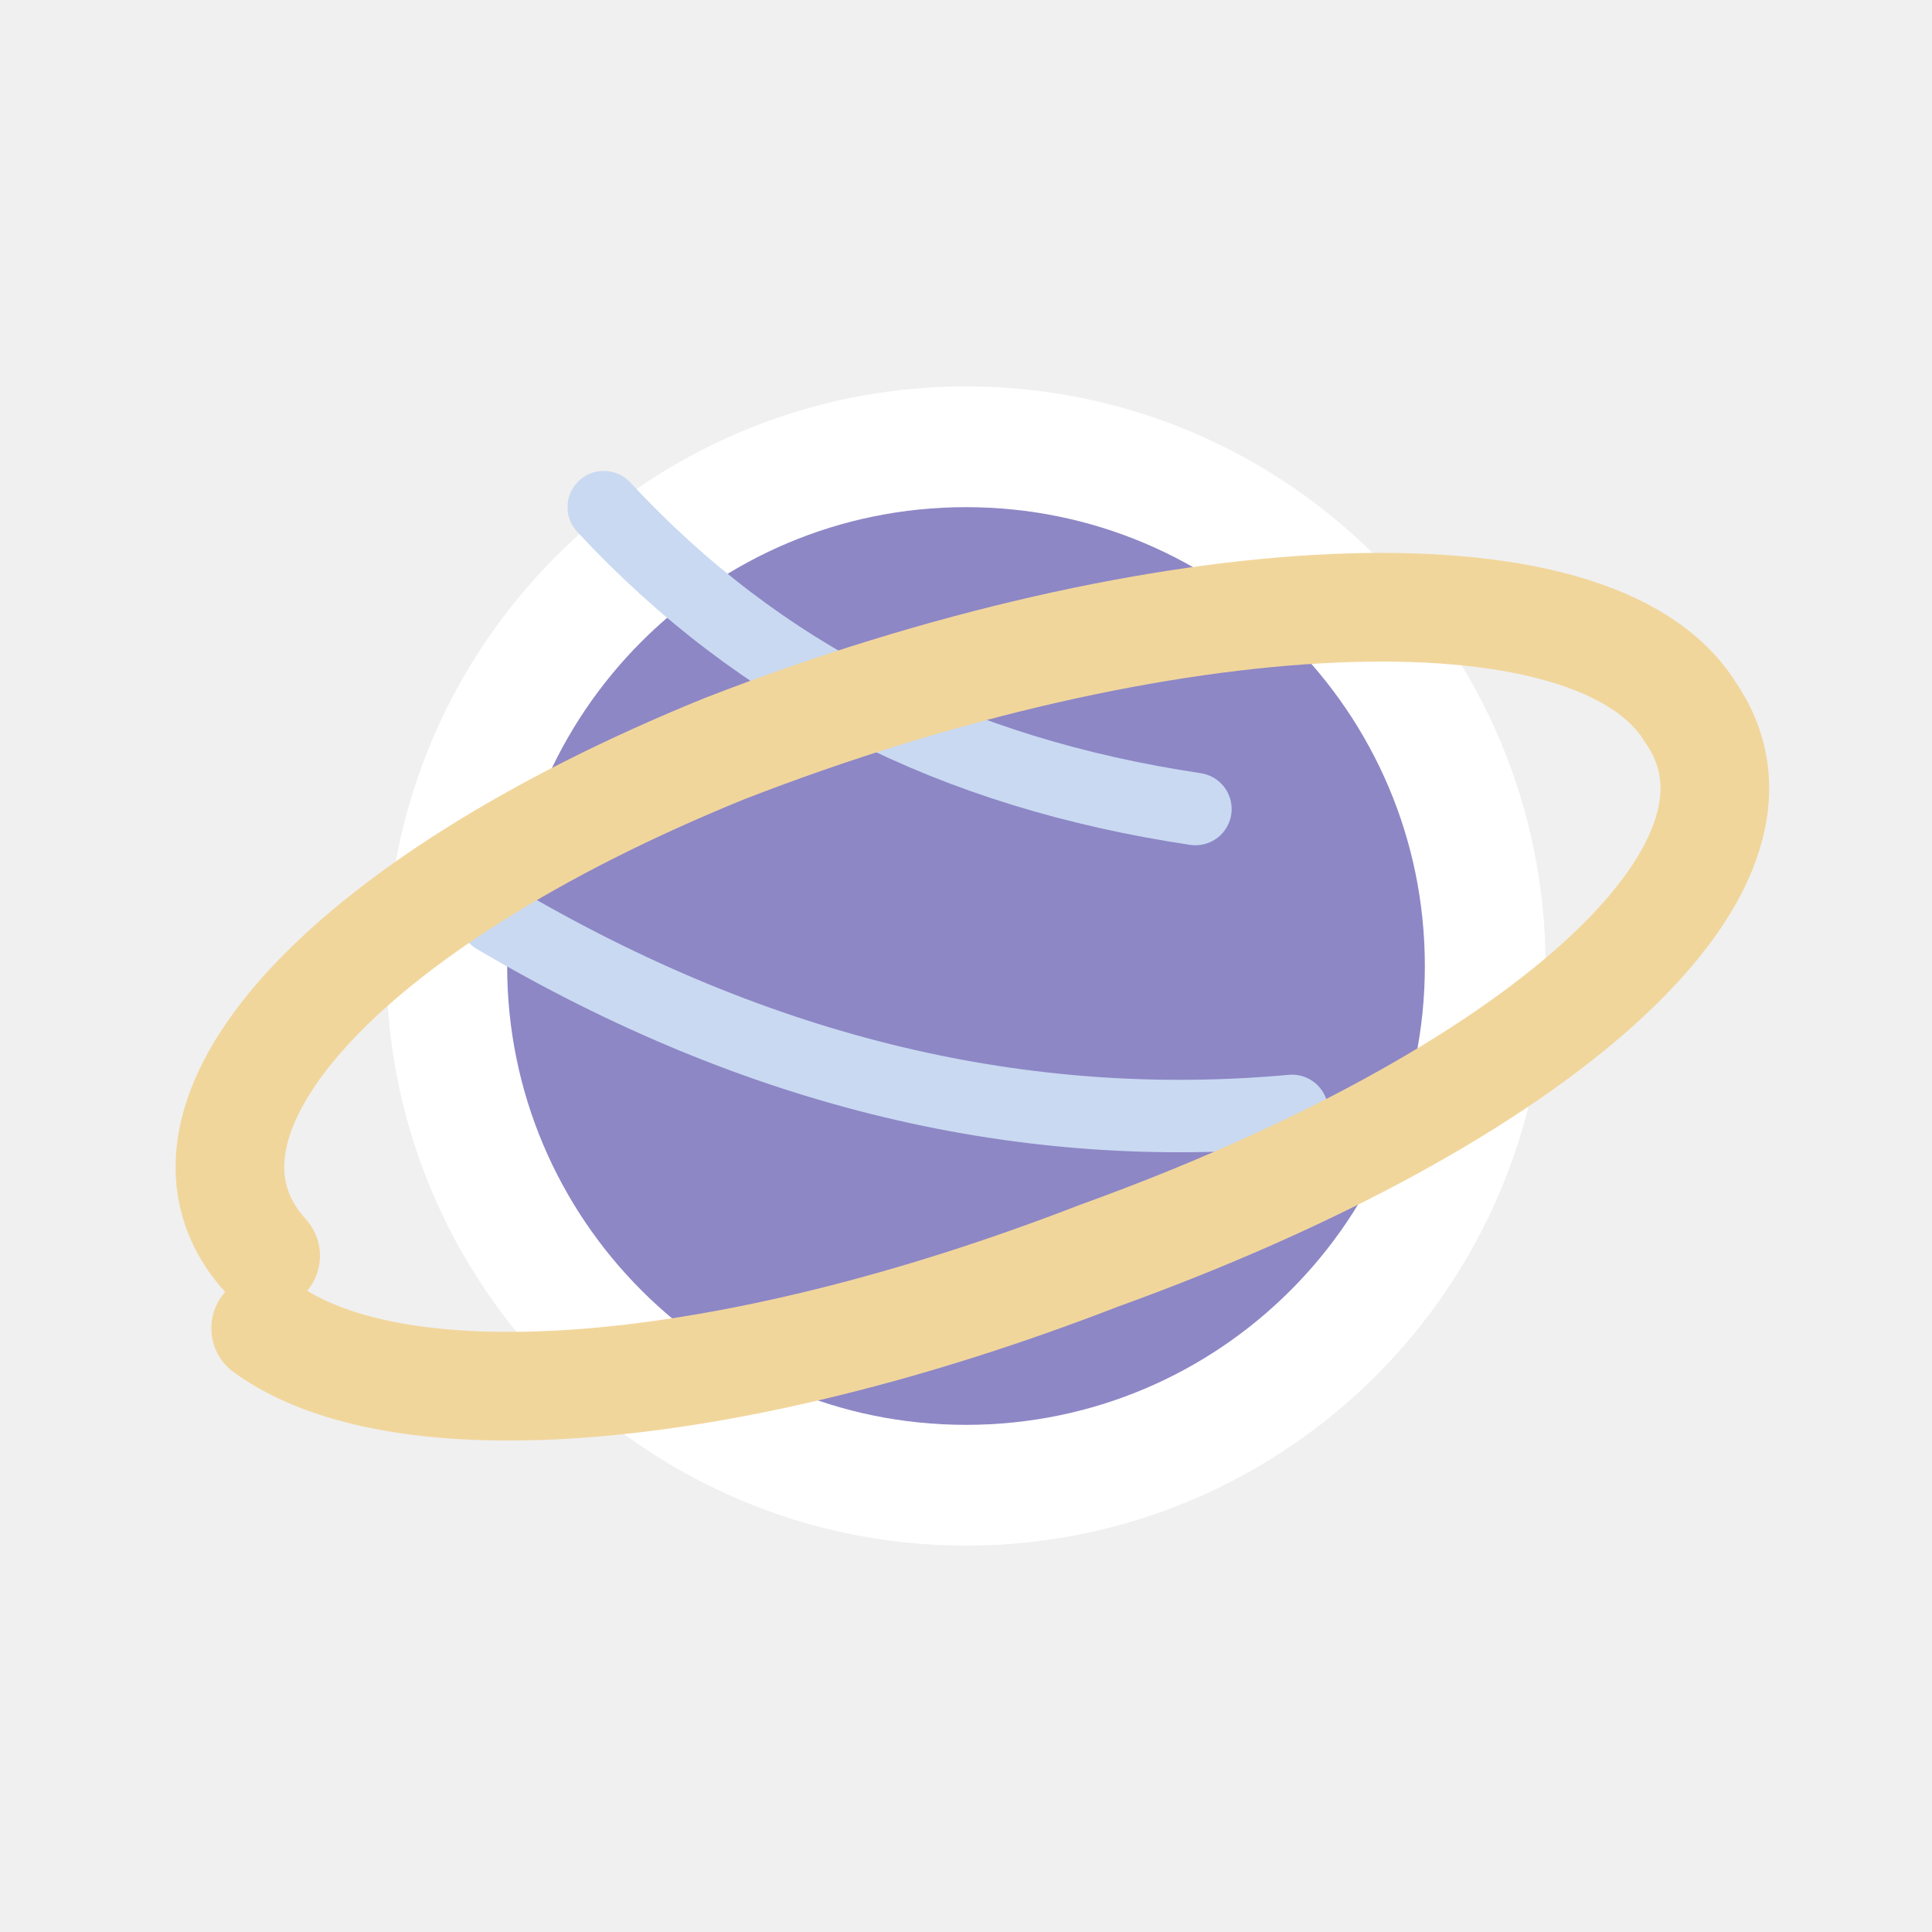
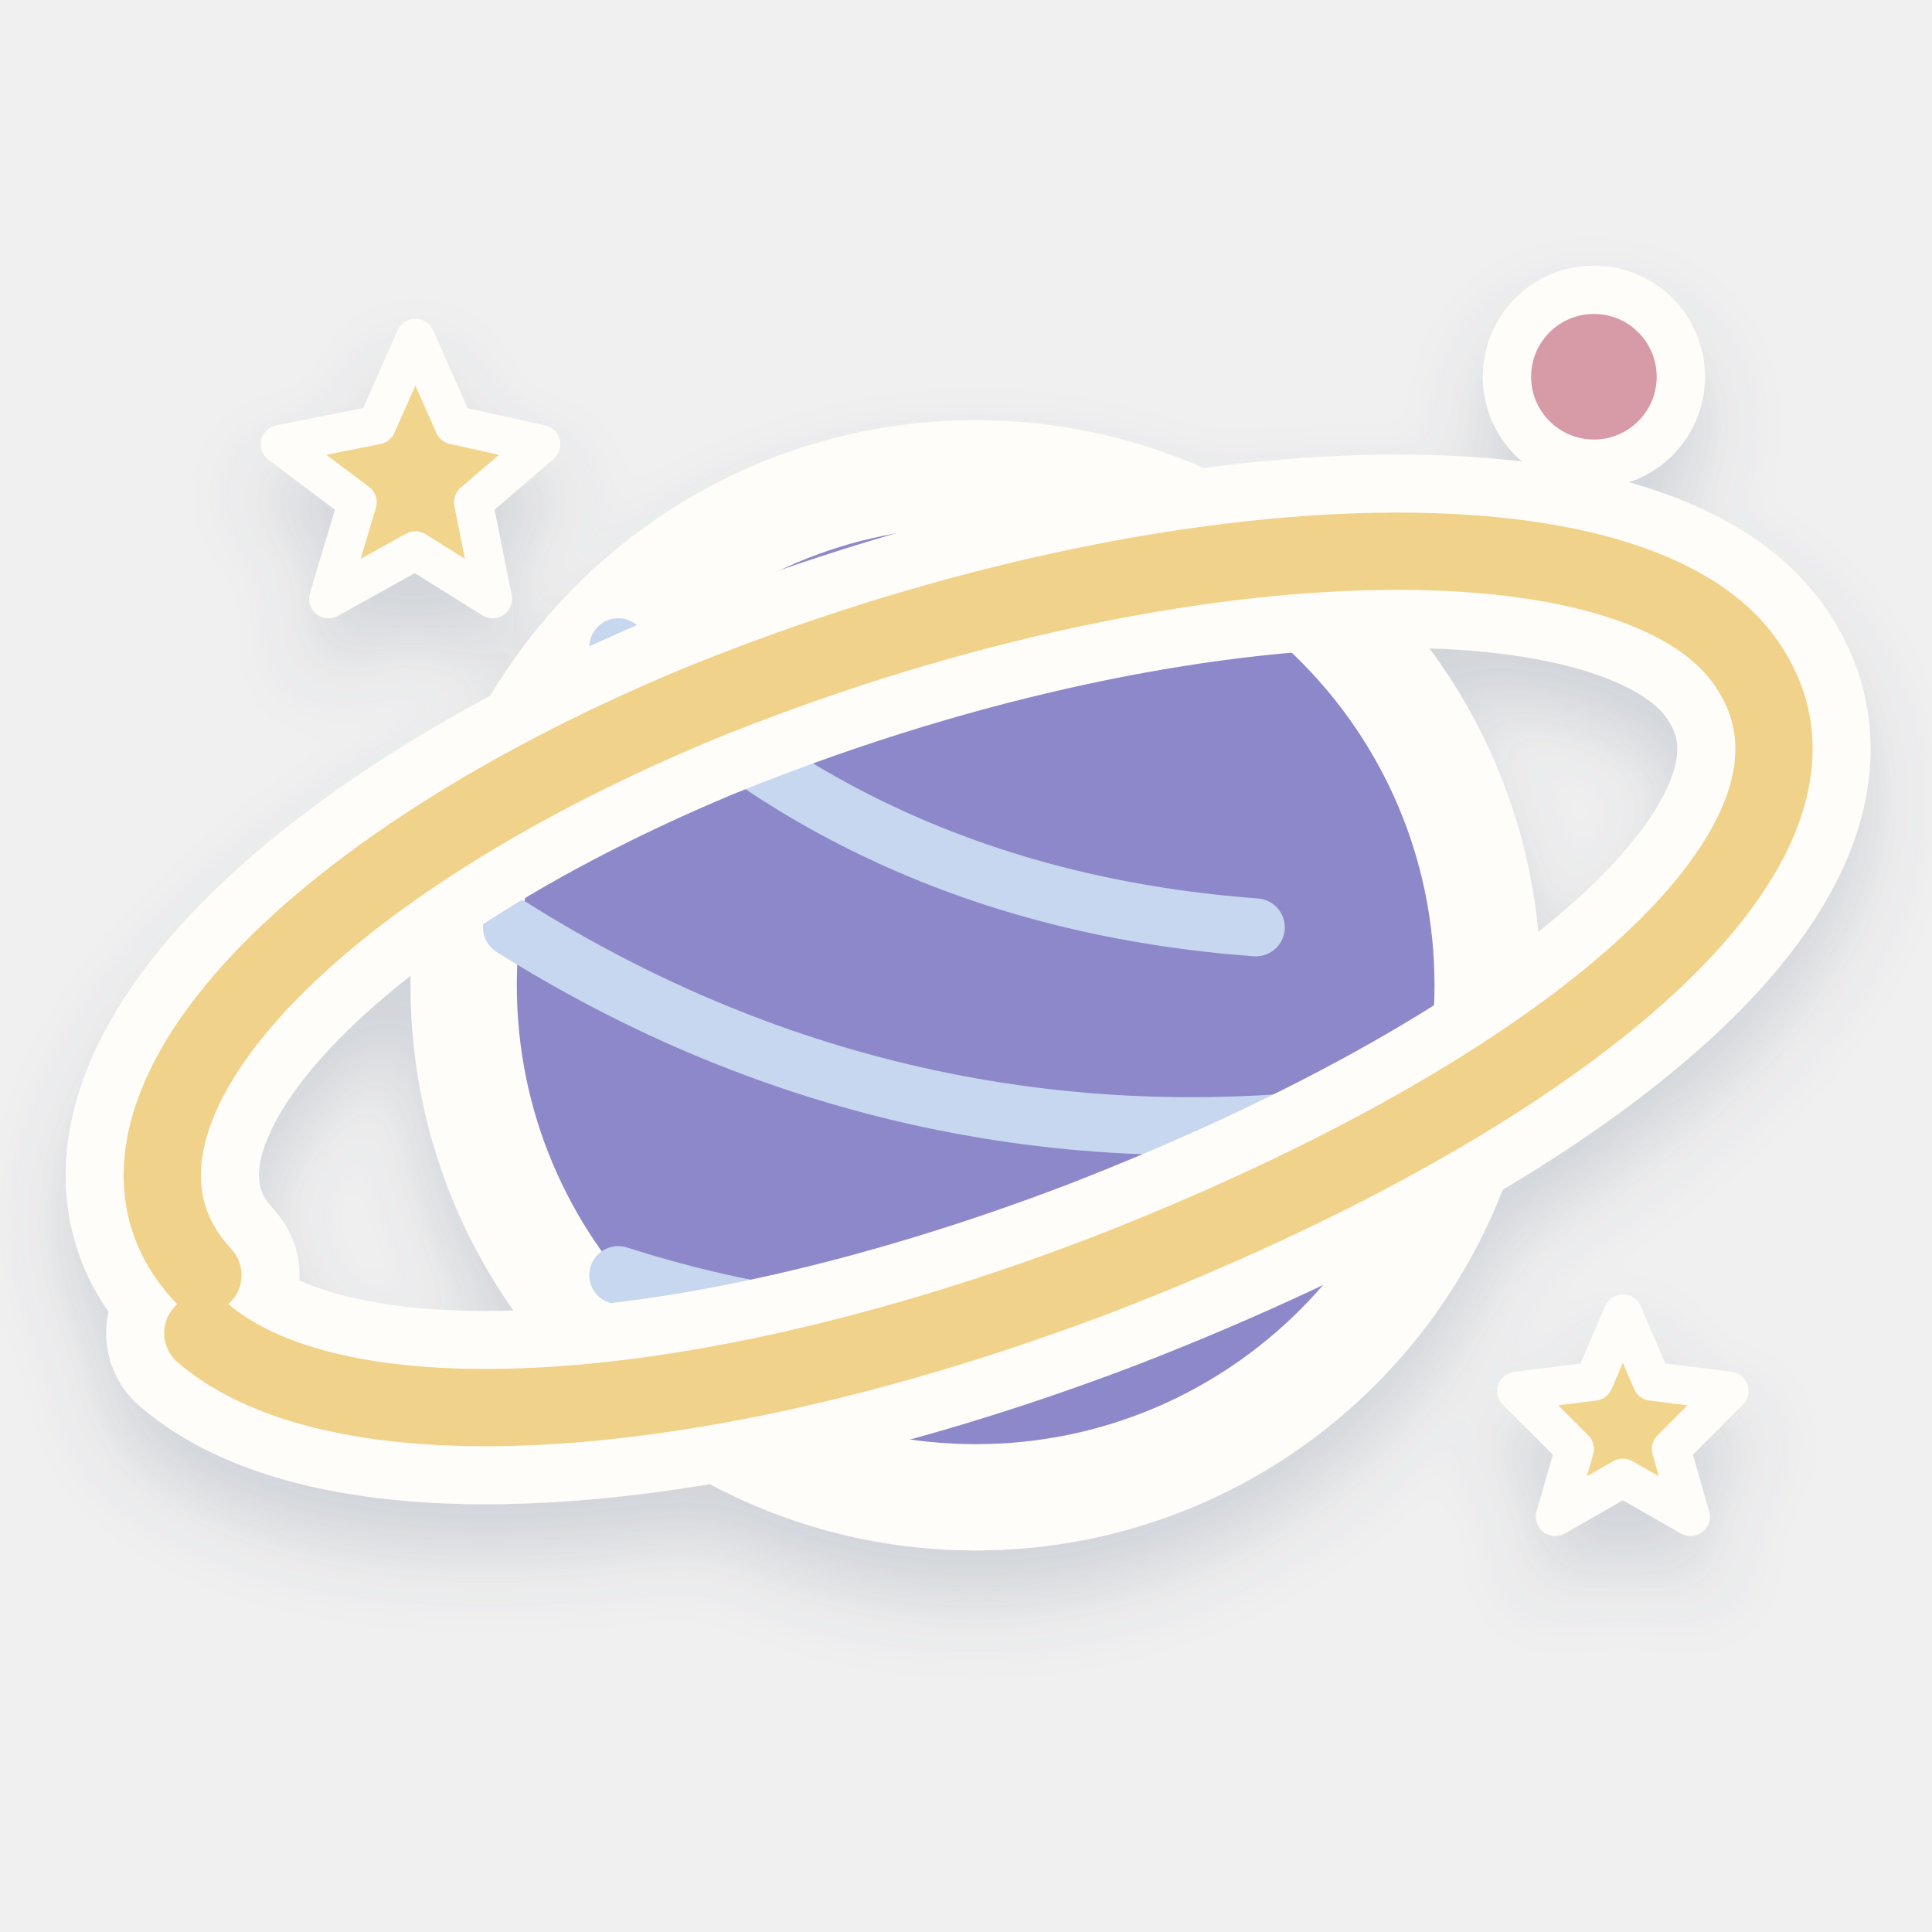
- <svg xmlns="http://www.w3.org/2000/svg" width="160" height="160" viewBox="0 0 160 160" fill="none">
-   <circle cx="80" cy="80" r="43" fill="#8D87C6" stroke="#fff" stroke-width="10" />
-   <path d="M50 42c13 14 29 22 49 25M41 76c22 13 44 18 66 16" stroke="#C9D9F1" stroke-width="6" stroke-linecap="round" />
-   <path d="M22 104c-10-11 6-29 38-42 36-14 72-16 80-3 9 13-13 32-49 45-31 12-58 14-69 6" stroke="#F1D69C" stroke-width="9" stroke-linecap="round" />
+ <svg xmlns="http://www.w3.org/2000/svg" width="200" height="200" viewBox="0 0 200 200" fill="none">
+   <defs>
+     <filter id="shadow" x="-25%" y="-25%" width="150%" height="160%">
+       <feDropShadow dx="0" dy="5" stdDeviation="4" flood-color="#53627F" flood-opacity=".2" />
+     </filter>
+   </defs>
+   <g filter="url(#shadow)" stroke-linecap="round" stroke-linejoin="round">
+     <circle cx="101" cy="102" r="53" fill="#8D88C9" stroke="#FFFDF9" stroke-width="11" />
+     <path d="M64 67c17 17 39 27 66 29M53 96c27 17 58 24 91 19M64 132c25 8 48 7 69-2" stroke="#C8D7F0" stroke-width="6" />
+     <path d="M21 132C7 117 29 91 72 73c49-20 98-21 109-4 12 18-18 44-67 63-42 16-79 18-93 6" stroke="#FFFDF9" stroke-width="20" />
+     <path d="M21 132C7 117 29 91 72 73c49-20 98-21 109-4 12 18-18 44-67 63-42 16-79 18-93 6" stroke="#F1D28A" stroke-width="8" />
+     <circle cx="165" cy="39" r="9" fill="#D79BA8" stroke="#FFFDF9" stroke-width="5" />
+     <path d="m43 35 4 9 9 2-7 6 2 10-8-5-9 5 3-10-8-6 10-2 4-9Zm125 101 3 7 8 1-6 6 2 7-7-4-7 4 2-7-6-6 8-1 3-7Z" fill="#F2D58D" stroke="#FFFDF9" stroke-width="4" />
+   </g>
</svg>
